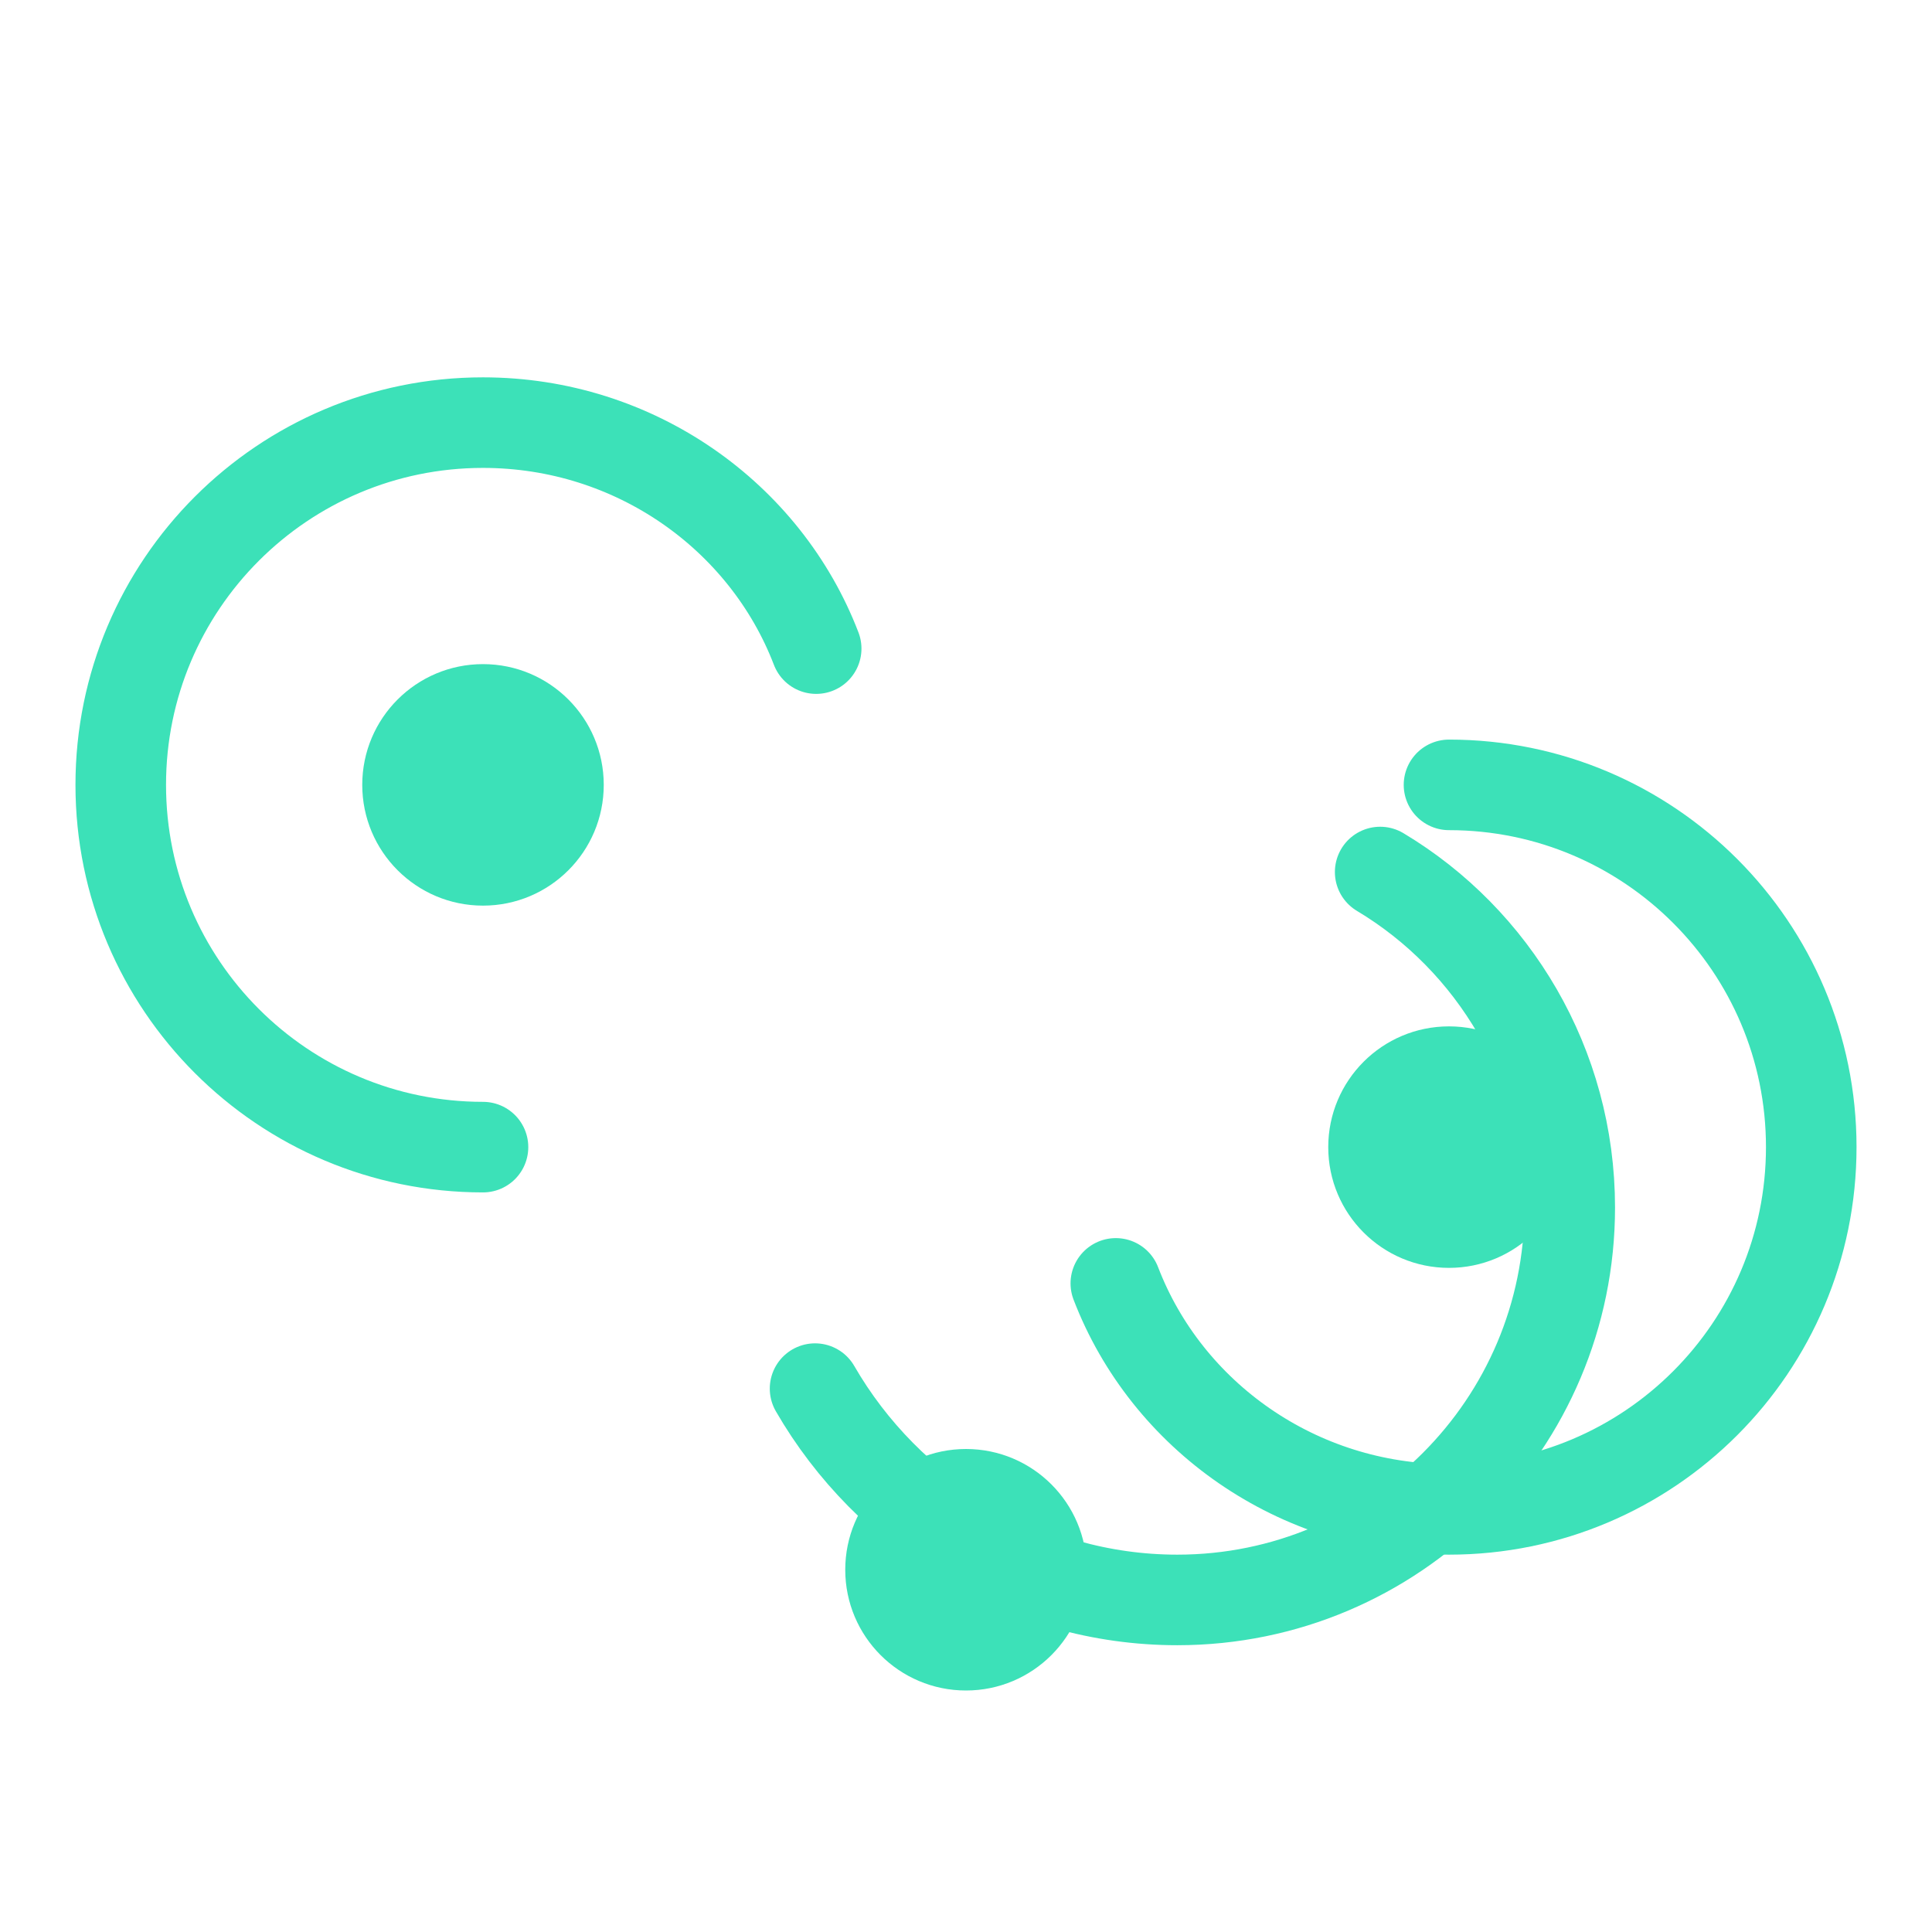
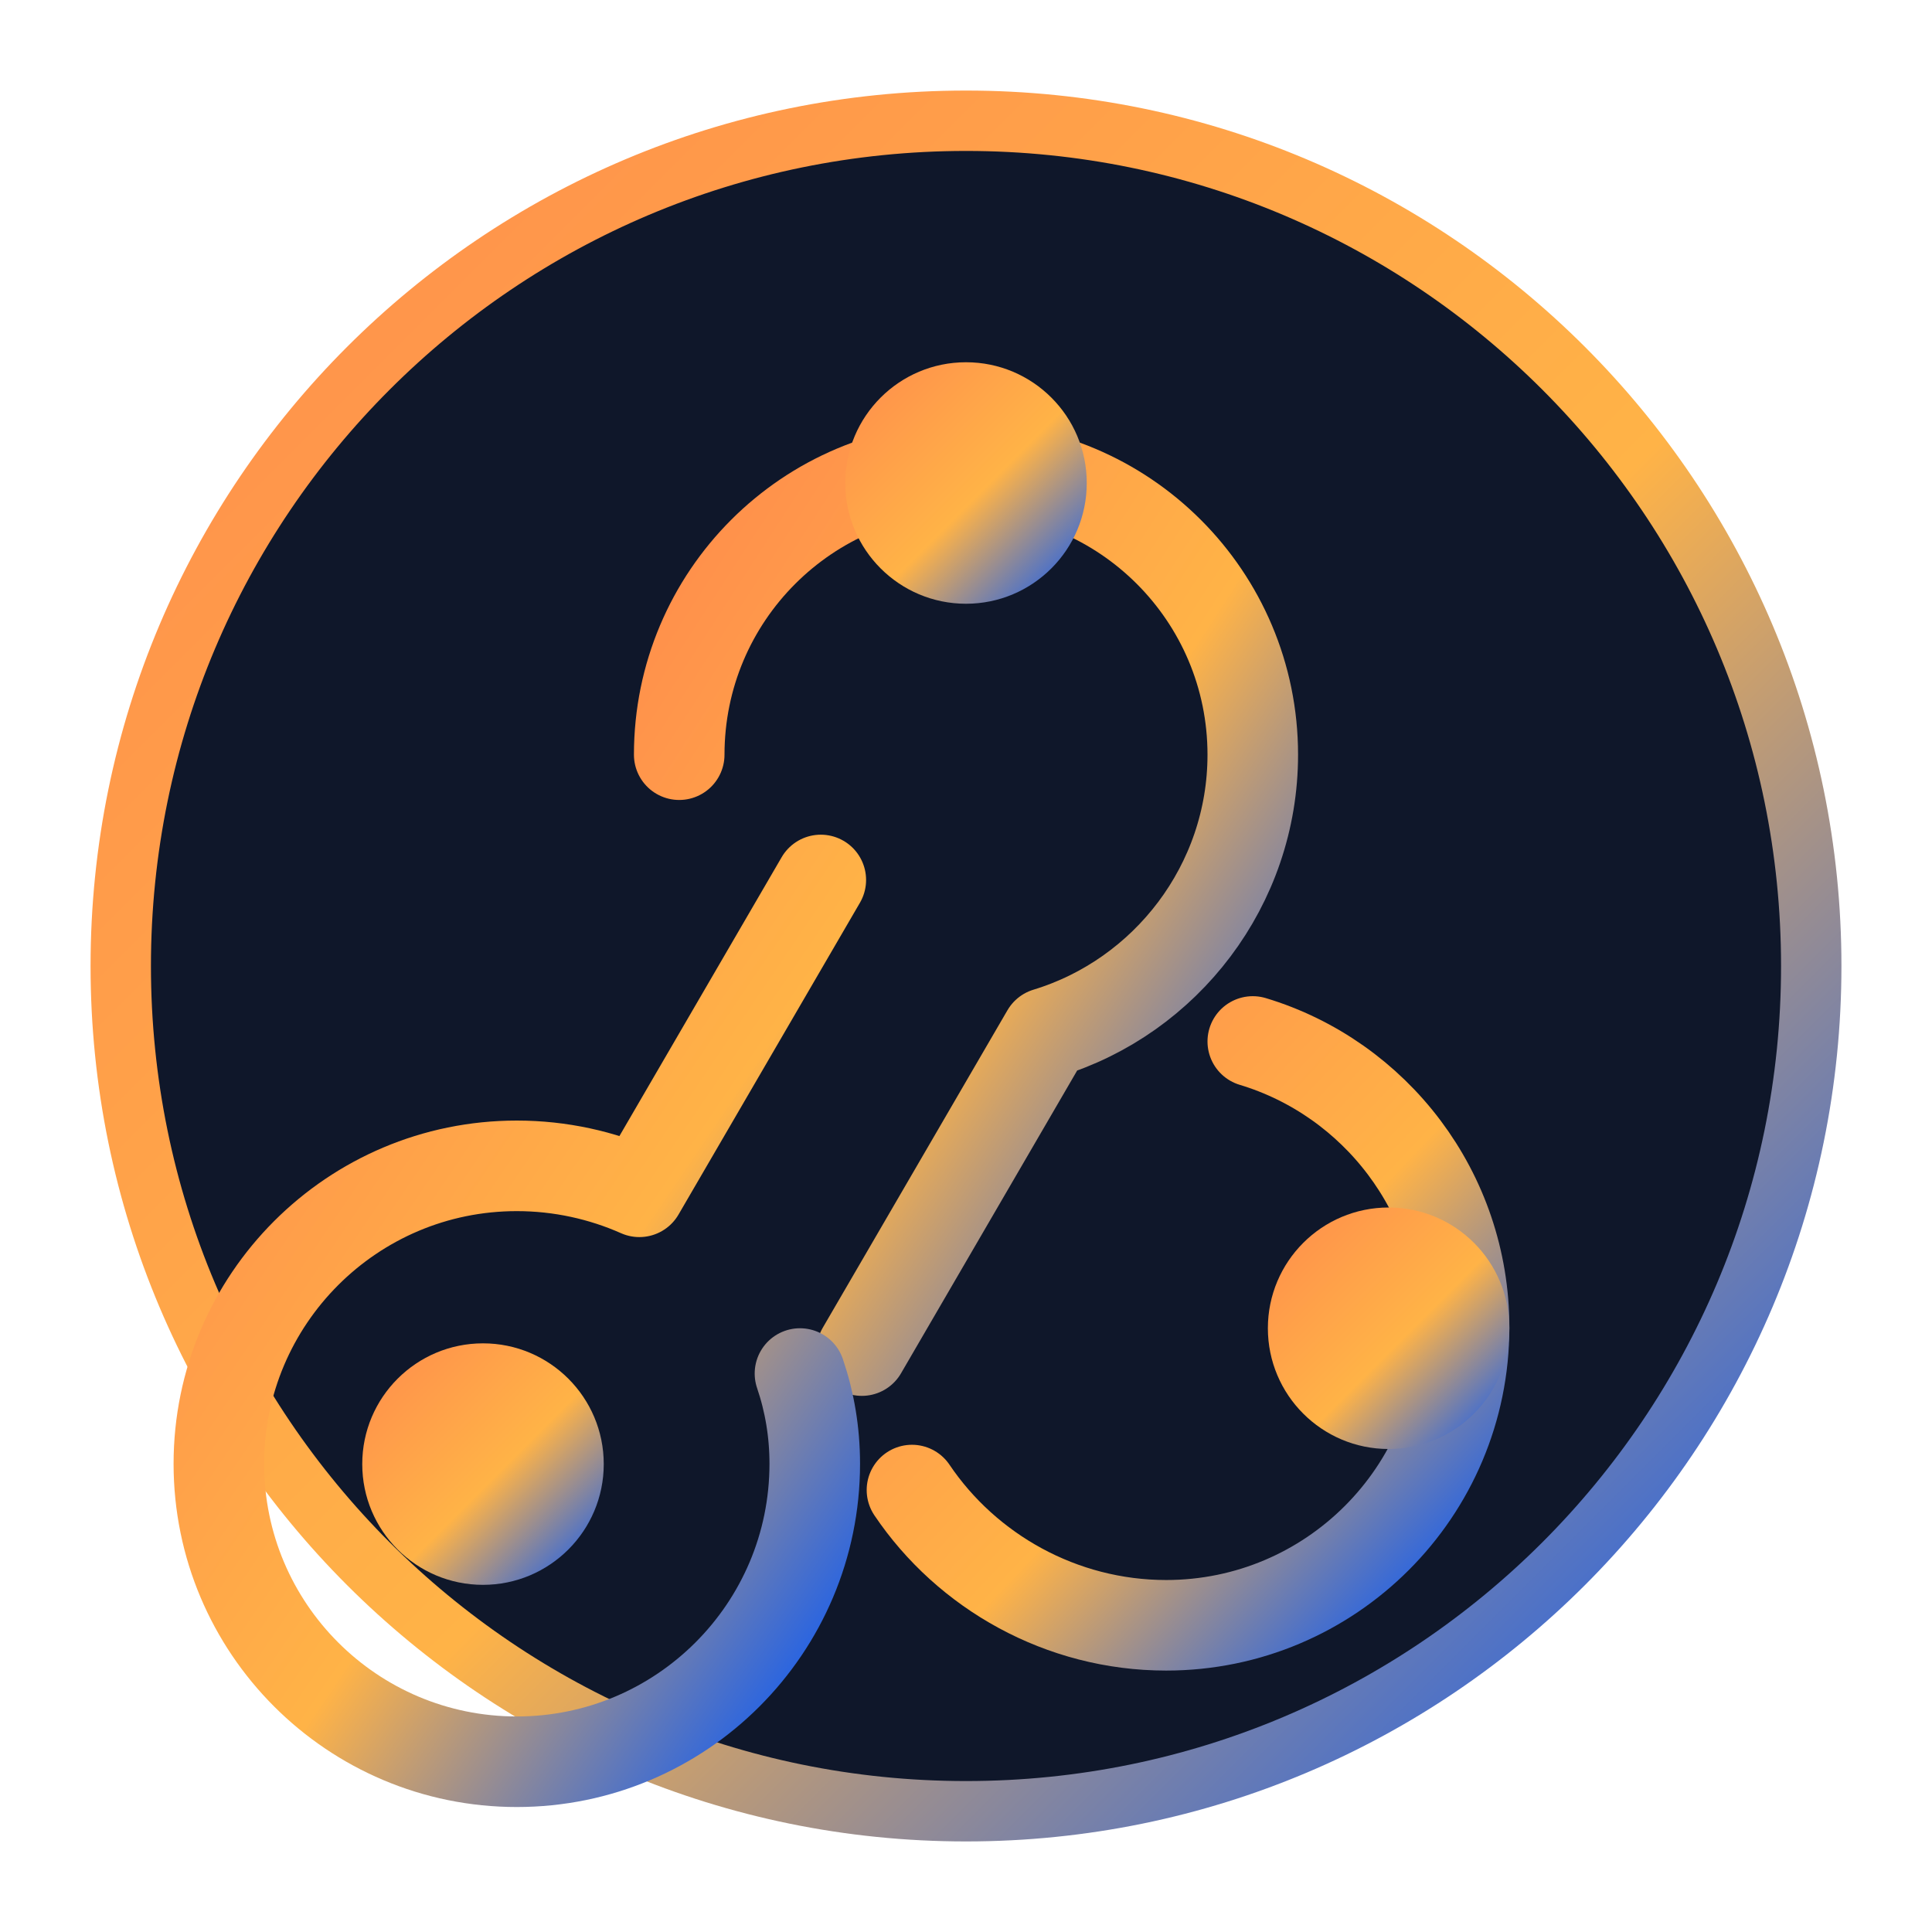
<svg xmlns="http://www.w3.org/2000/svg" viewBox="0 0 64 64" fill="none">
-   <path d="M16 38c-6.627 0-12-5.373-12-12S9.373 14 16 14c5.03 0 9.357 3.105 11.037 7.486" stroke="#3CE1B8" stroke-width="3" stroke-linecap="round" />
-   <path d="M36.963 42.514C38.643 46.895 42.97 50 48 50c6.627 0 12-5.373 12-12s-5.373-12-12-12" stroke="#3CE1B8" stroke-width="3" stroke-linecap="round" />
-   <path d="M27 46c2.397 4.154 6.921 7 12 7 7.18 0 13-5.82 13-13 0-4.723-2.524-8.865-6.28-11.113" stroke="#3CE1B8" stroke-width="3" stroke-linecap="round" />
-   <circle cx="16" cy="26" r="4" fill="#3CE1B8" />
-   <circle cx="48" cy="38" r="4" fill="#3CE1B8" />
-   <circle cx="32" cy="52" r="4" fill="#3CE1B8" />
+   <defs>
+     <linearGradient id="themeGradientWebhook" x1="0%" y1="0%" x2="100%" y2="100%">
+       <stop offset="0%" stop-color="#ff8c4c" />
+       <stop offset="55%" stop-color="#ffb347" />
+       <stop offset="100%" stop-color="#0055ff" />
+     </linearGradient>
+   </defs>
+   <circle cx="32" cy="32" r="28" fill="#0f172a" stroke="url(#themeGradientWebhook)" stroke-width="2" />
+   <path d="M22.5 25c0-5.25 4.25-9.5 9.5-9.5s9.5 4.25 9.5 9.5c0 4.32-2.88 8.02-6.83 9.22l-6.12 10.52" stroke="url(#themeGradientWebhook)" stroke-width="3" stroke-linecap="round" stroke-linejoin="round" />
+   <path d="M41.5 34.5c4.05 1.22 7 5 7 9.47 0 5.45-4.42 9.87-9.87 9.87-3.47 0-6.6-1.78-8.42-4.48" stroke="url(#themeGradientWebhook)" stroke-width="3" stroke-linecap="round" stroke-linejoin="round" />
+   <path d="M26.5 45.5c.32.94.49 1.94.49 2.99 0 5.45-4.42 9.87-9.87 9.87S7.25 53.94 7.25 48.49s4.42-9.87 9.87-9.87c1.44 0 2.82.31 4.06.86l6.01-10.33" stroke="url(#themeGradientWebhook)" stroke-width="3" stroke-linecap="round" stroke-linejoin="round" />
+   <circle cx="32" cy="16" r="4" fill="url(#themeGradientWebhook)" />
+   <circle cx="46" cy="44" r="4" fill="url(#themeGradientWebhook)" />
+   <circle cx="16" cy="48.5" r="4" fill="url(#themeGradientWebhook)" />
</svg>
